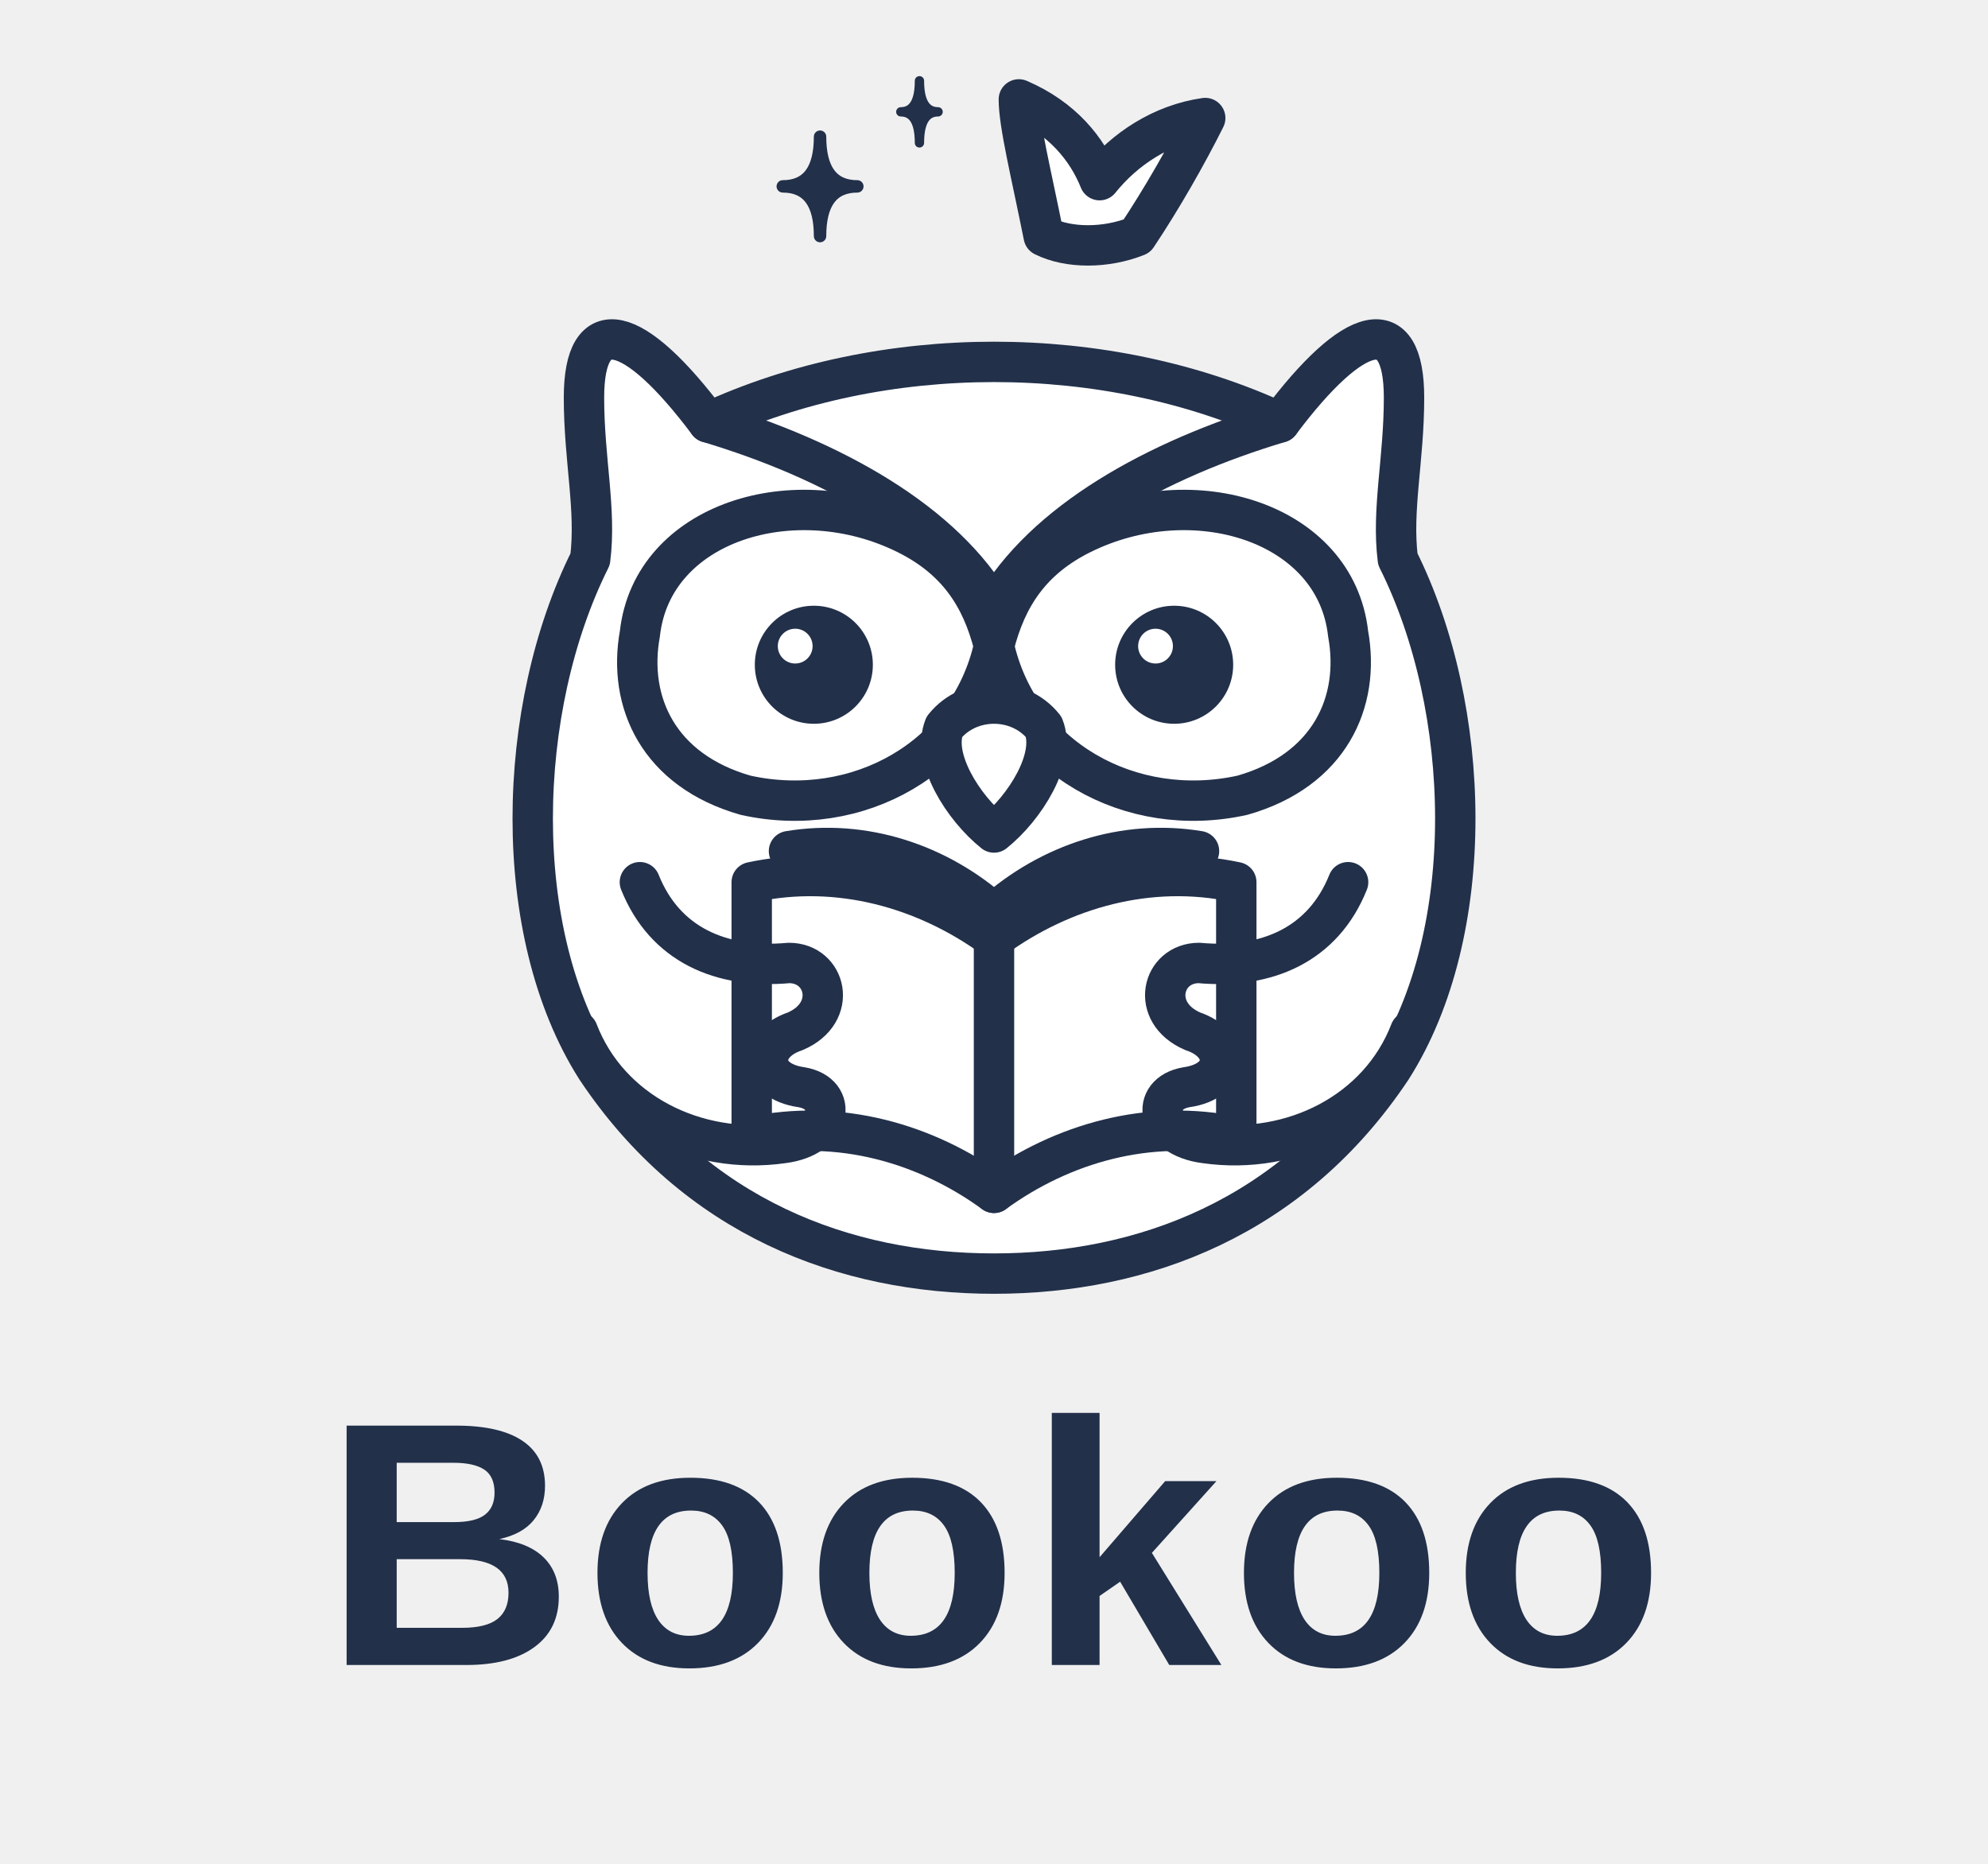
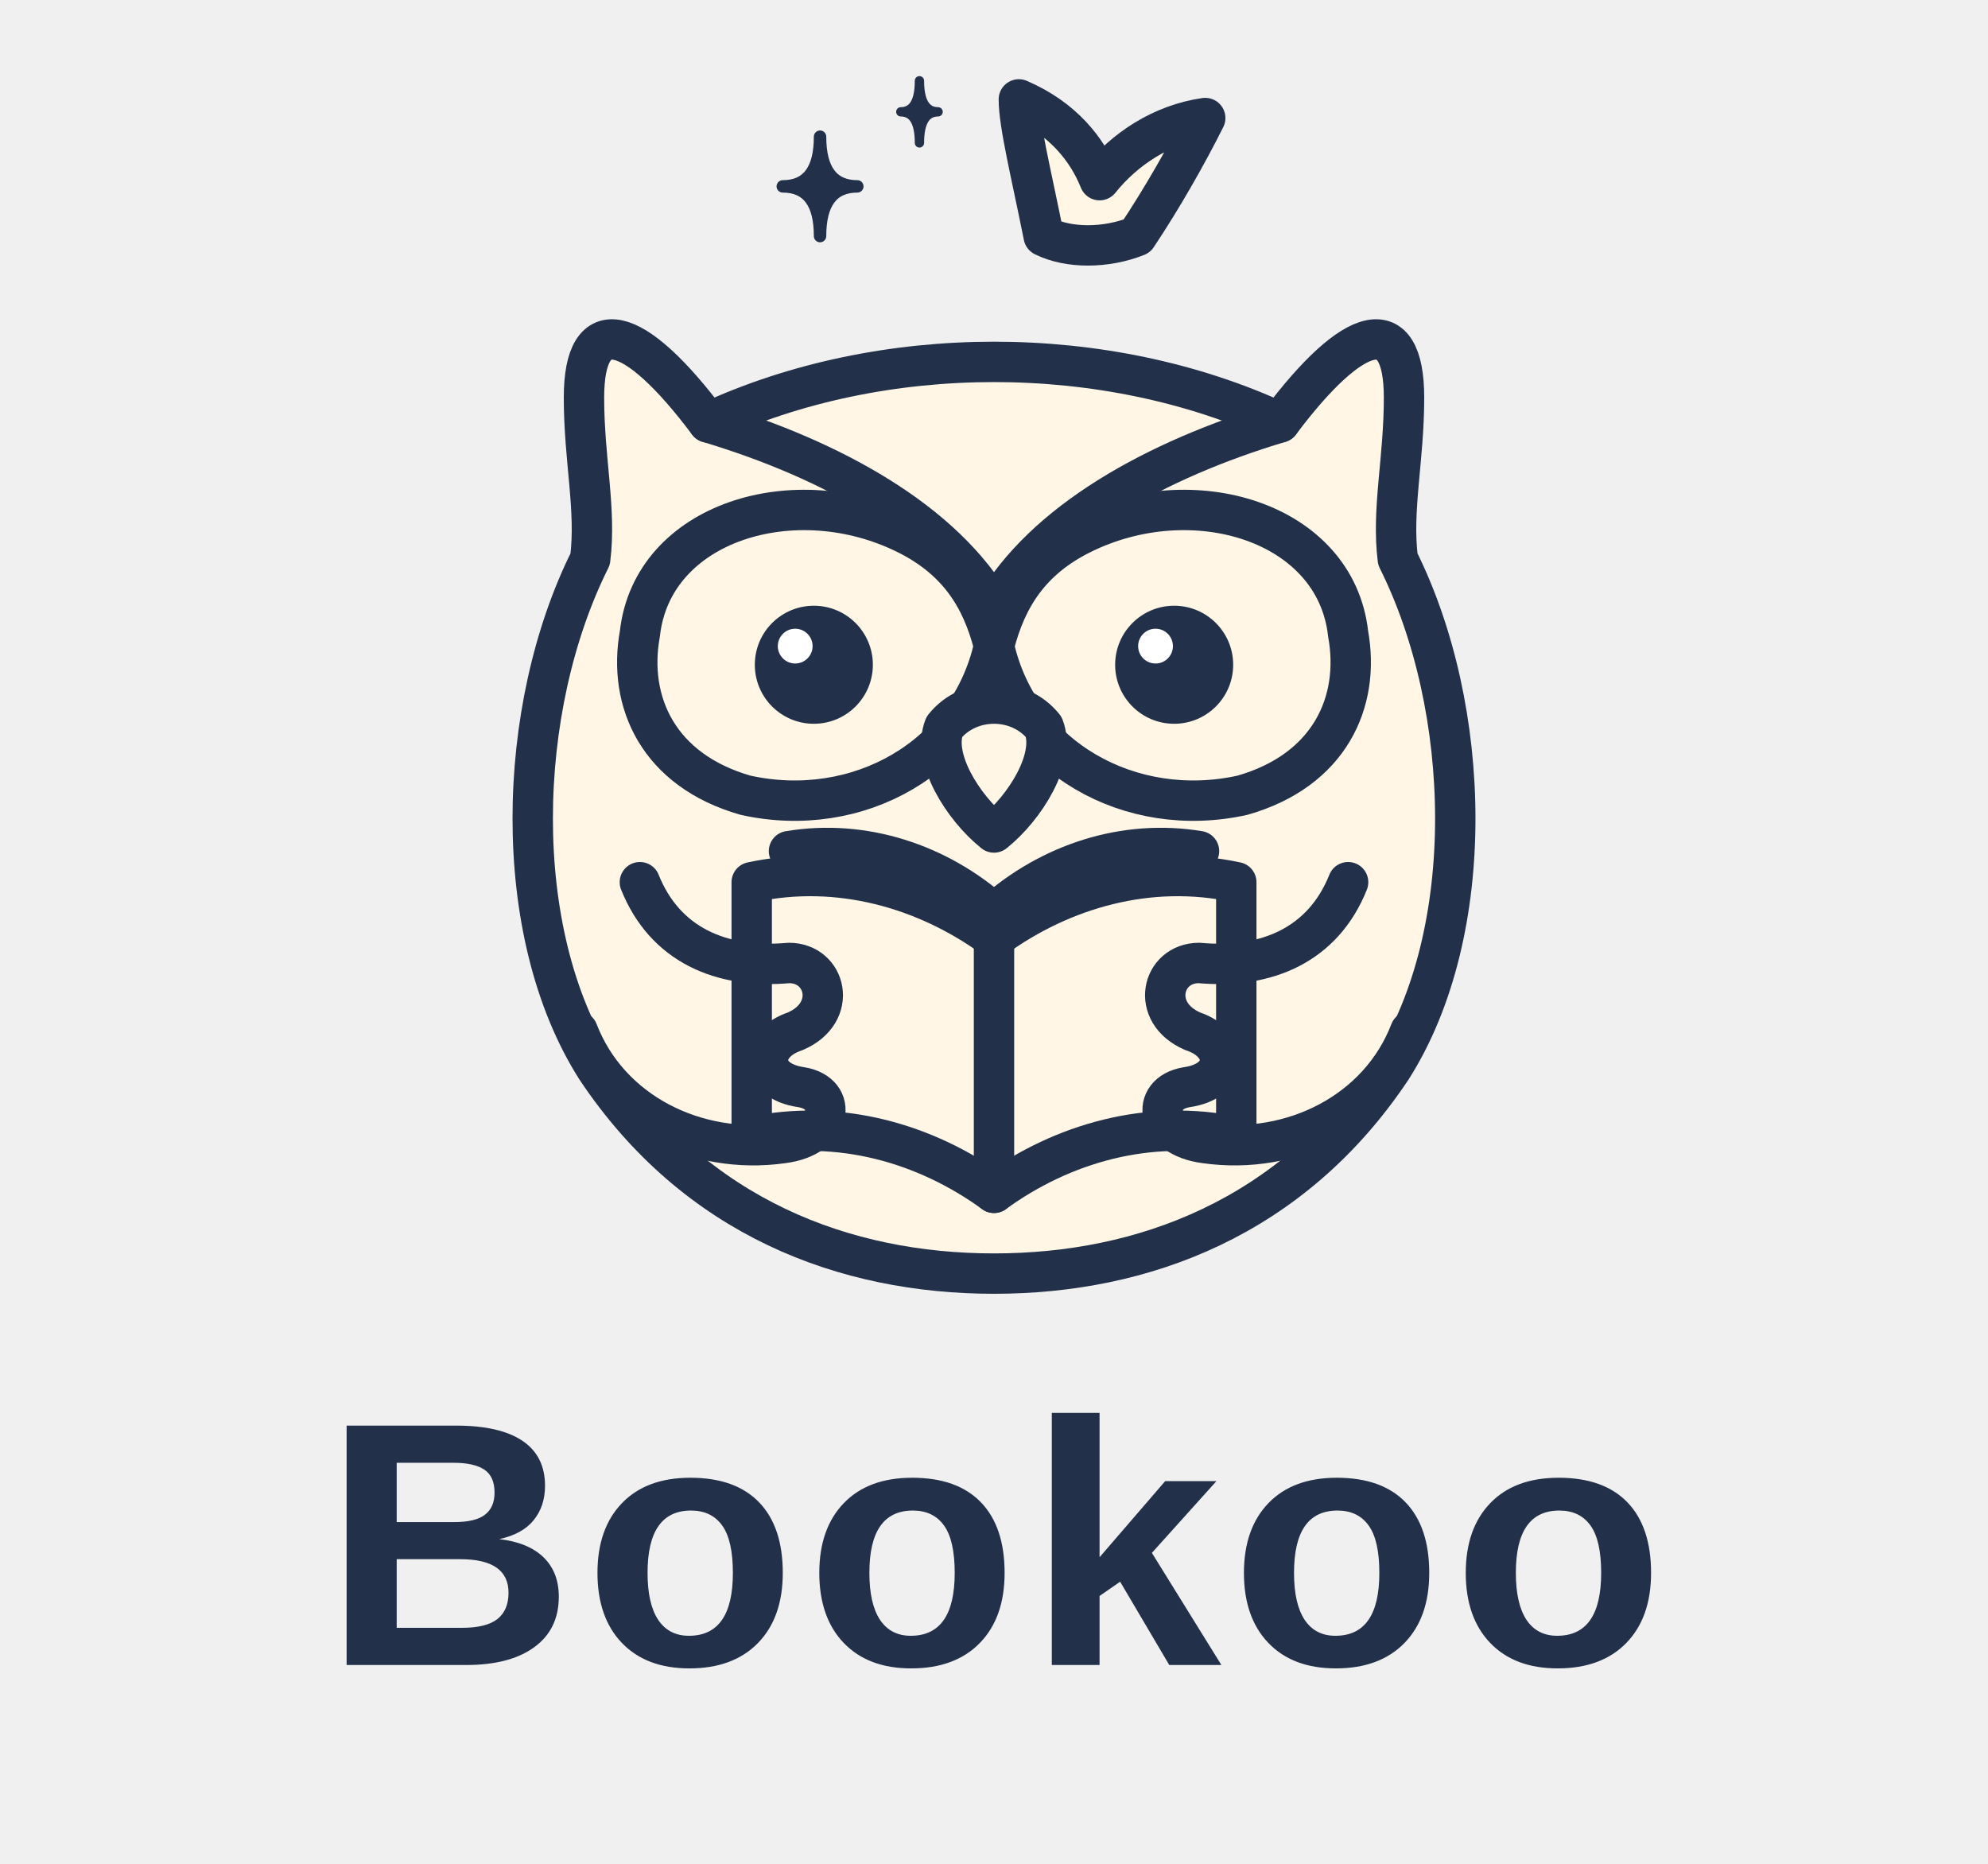
<svg xmlns="http://www.w3.org/2000/svg" viewBox="0 0 320 300" width="320" height="300" fill="none">
  <g stroke="#22304A" stroke-width="6.5" stroke-linecap="round" stroke-linejoin="round">
    <path d="M 126 30 Q 132 30 132 22 Q 132 30 138 30 Q 132 30 132 38 Q 132 30 126 30 Z" fill="#22304A" stroke-width="2" />
    <path d="M 145 18 Q 148 18 148 13 Q 148 18 151 18 Q 148 18 148 23 Q 148 18 145 18 Z" fill="#22304A" stroke-width="1.5" />
-     <path d="M 168 38 C 166 28 164 20 164 16 C 171 19 175 24 177 29 C 181 24 187 20 194 19 C 191 25 187 32 183 38 C 178 40 172 40 168 38 Z" fill="#FFFFFF" />
-     <path d="M 114 68 C 102 52 94 50 94 64 C 94 74 96 82 95 90 C 83 114 82 150 96 172 C 112 196 136 205 160 205 C 184 205 208 196 224 172 C 238 150 237 114 225 90 C 224 82 226 74 226 64 C 226 50 218 52 206 68 C 178 55 142 55 114 68 Z" fill="#FFFFFF" />
+     <path d="M 168 38 C 166 28 164 20 164 16 C 171 19 175 24 177 29 C 181 24 187 20 194 19 C 191 25 187 32 183 38 C 178 40 172 40 168 38 Z" fill="#FFF6E5" />
+     <path d="M 114 68 C 102 52 94 50 94 64 C 94 74 96 82 95 90 C 83 114 82 150 96 172 C 112 196 136 205 160 205 C 184 205 208 196 224 172 C 238 150 237 114 225 90 C 224 82 226 74 226 64 C 226 50 218 52 206 68 C 178 55 142 55 114 68 Z" fill="#FFF6E5" />
    <path d="M 114 68 C 134 74 152 84 160 98 C 168 84 186 74 206 68" />
-     <path d="M 103 102 C 105 84 128 77 146 86 C 154 90 158 96 160 104 C 156 122 138 132 120 128 C 106 124 101 113 103 102 Z" fill="#FFFFFF" />
-     <path d="M 217 102 C 215 84 192 77 174 86 C 166 90 162 96 160 104 C 164 122 182 132 200 128 C 214 124 219 113 217 102 Z" fill="#FFFFFF" />
+     <path d="M 103 102 C 105 84 128 77 146 86 C 154 90 158 96 160 104 C 156 122 138 132 120 128 C 106 124 101 113 103 102 Z" fill="#FFF6E5" />
+     <path d="M 217 102 C 215 84 192 77 174 86 C 166 90 162 96 160 104 C 164 122 182 132 200 128 C 214 124 219 113 217 102 Z" fill="#FFF6E5" />
    <circle cx="131" cy="107" r="9.5" fill="#22304A" stroke="none" />
    <circle cx="128" cy="104" r="2.8" fill="#FFFFFF" stroke="none" />
    <circle cx="189" cy="107" r="9.5" fill="#22304A" stroke="none" />
    <circle cx="186" cy="104" r="2.8" fill="#FFFFFF" stroke="none" />
-     <path d="M 152 117 C 156 112 164 112 168 117 C 170 122 165 130 160 134 C 155 130 150 122 152 117 Z" fill="#FFFFFF" />
-     <path d="M 121 142 C 135 139 149 143 160 151 C 171 143 185 139 199 142 L 199 183 C 185 180 171 184 160 192 C 149 184 135 180 121 183 Z" fill="#FFFFFF" />
+     <path d="M 152 117 C 156 112 164 112 168 117 C 170 122 165 130 160 134 C 155 130 150 122 152 117 Z" fill="#FFF6E5" />
+     <path d="M 121 142 C 135 139 149 143 160 151 C 171 143 185 139 199 142 L 199 183 C 185 180 171 184 160 192 C 149 184 135 180 121 183 Z" fill="#FFF6E5" />
    <path d="M 127 137 C 139 135 151 139 160 147 C 169 139 181 135 193 137" />
    <line x1="160" y1="151" x2="160" y2="192" />
    <path d="M 103 142 C 107 152 116 156 127 155 C 133 155 135 163 128 166 C 122 168 122 174 129 175 C 135 176 134 183 126 184 C 112 186 98 179 93 166" />
    <path d="M 217 142 C 213 152 204 156 193 155 C 187 155 185 163 192 166 C 198 168 198 174 191 175 C 185 176 186 183 194 184 C 208 186 222 179 227 166" />
  </g>
  <text x="160" y="268" text-anchor="middle" fill="#22304A" font-family="'Quicksand', 'Nunito', 'Varela Round', 'Segoe UI', Arial, sans-serif" font-size="56" font-weight="600" letter-spacing="1.5">
    Bookoo
  </text>
</svg>
